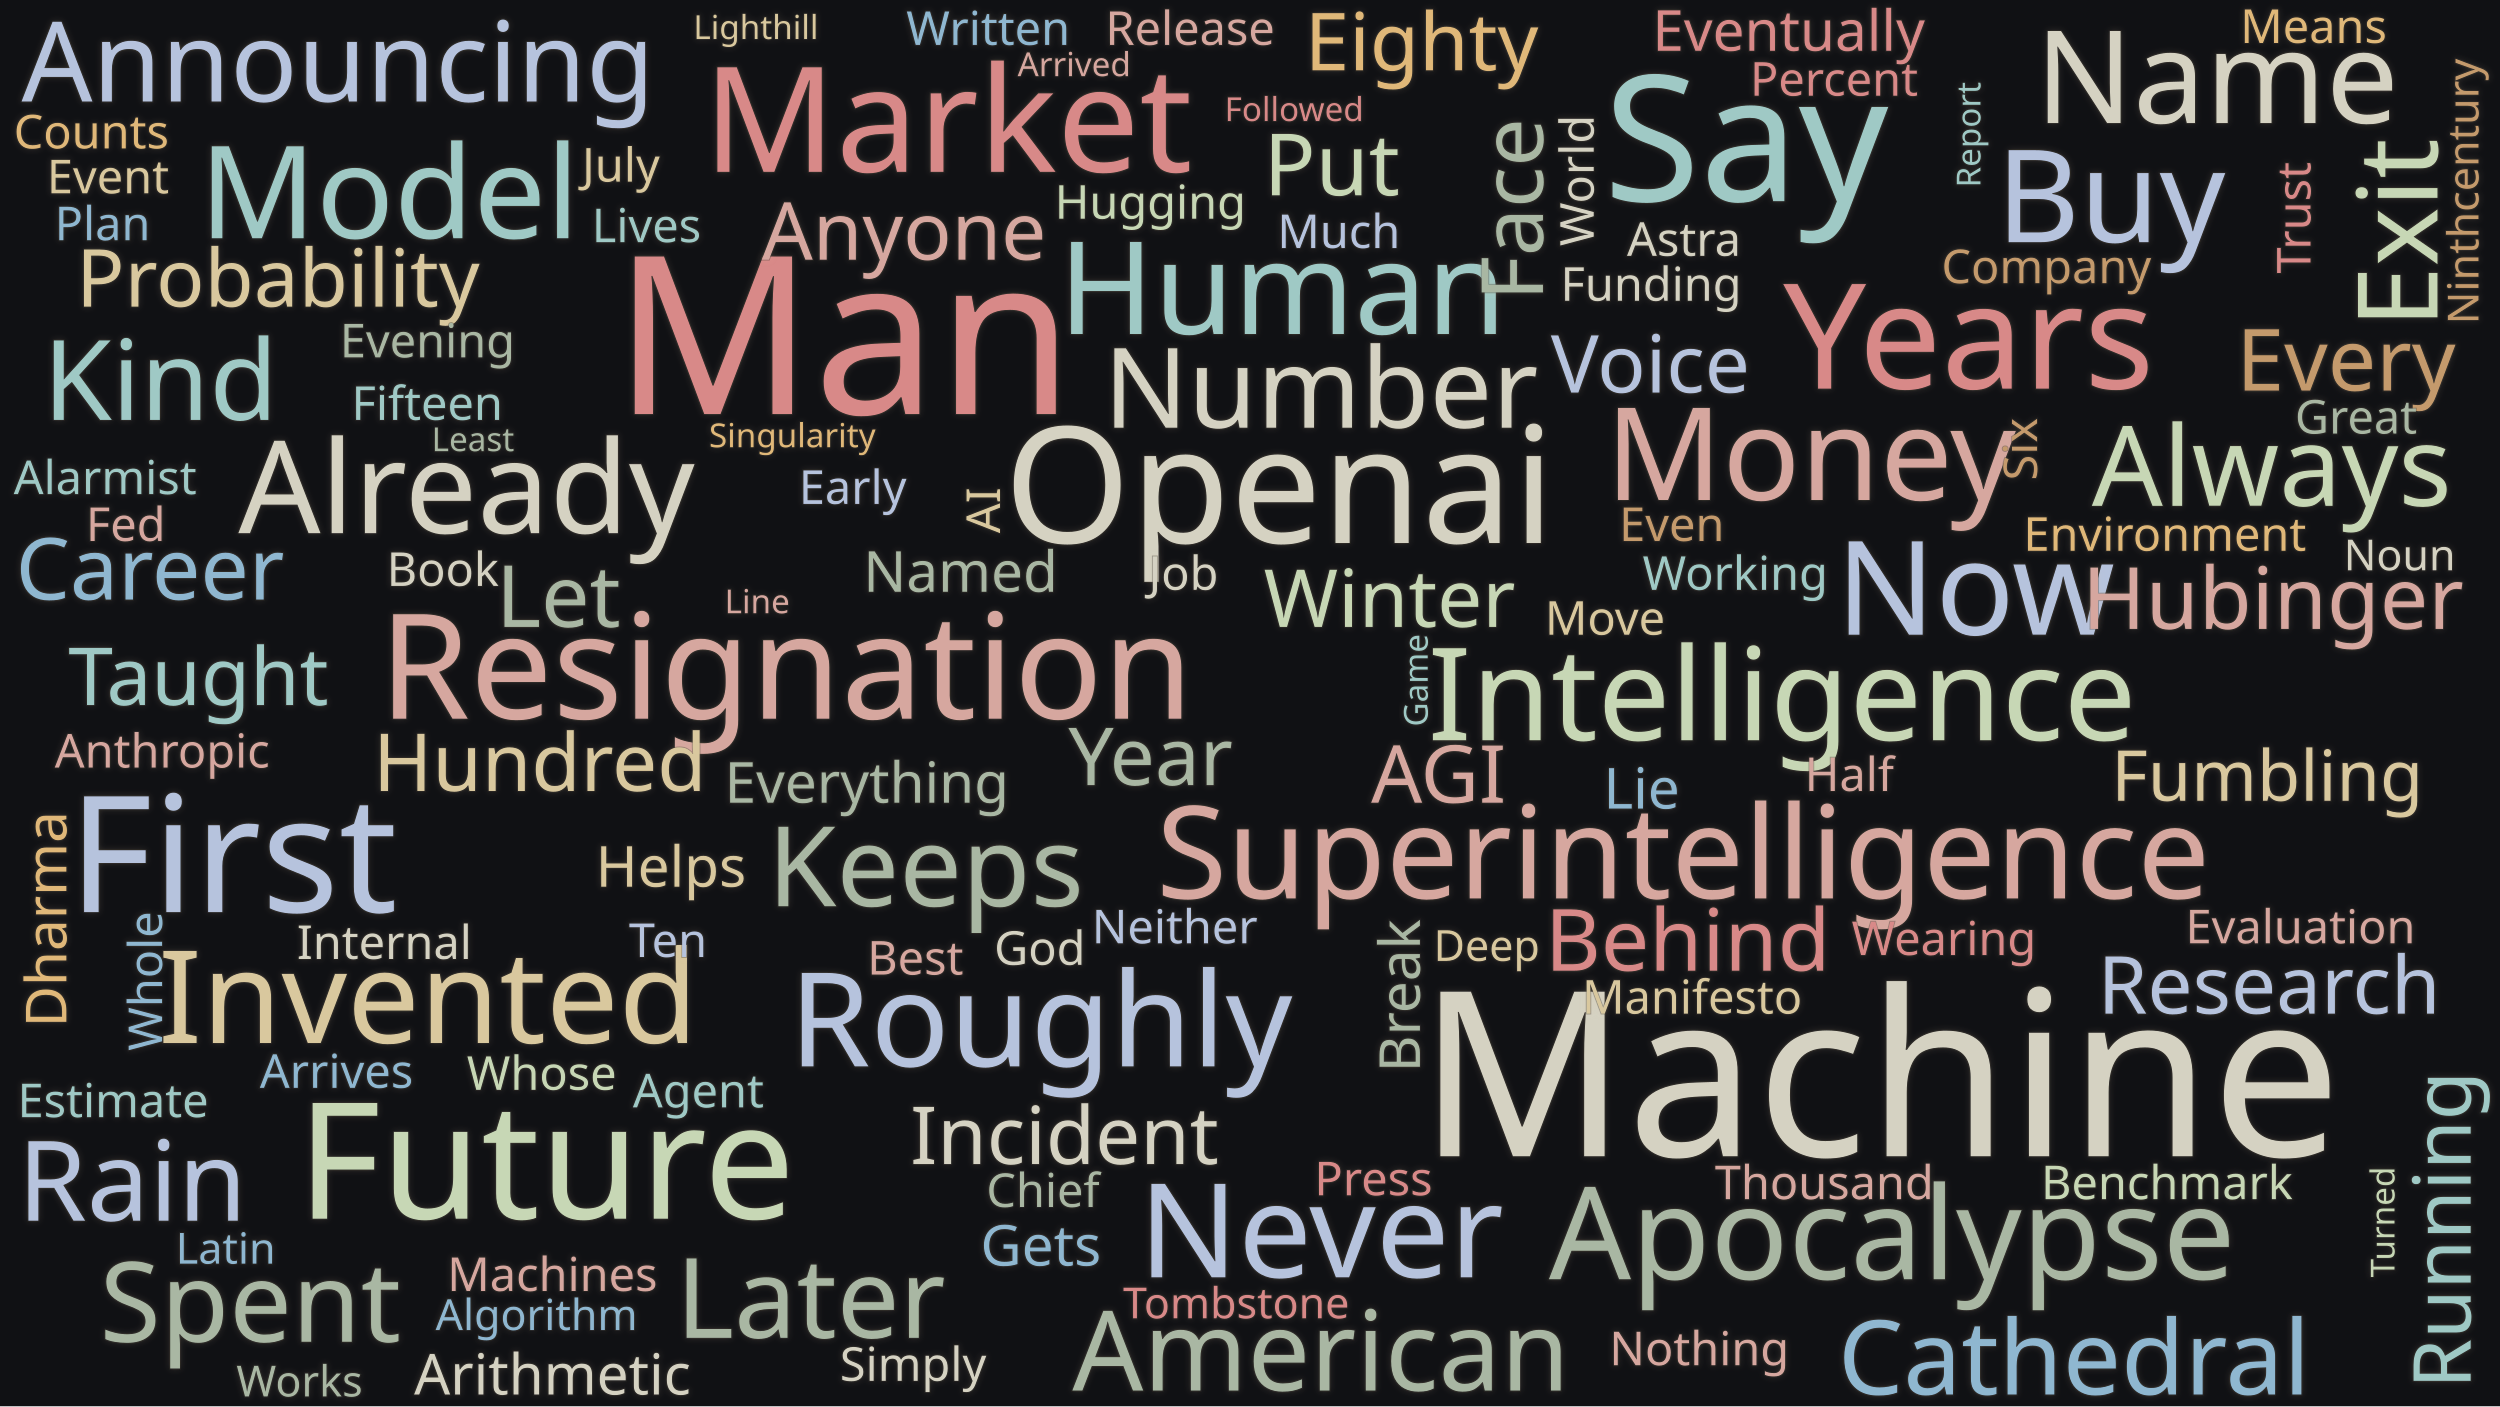
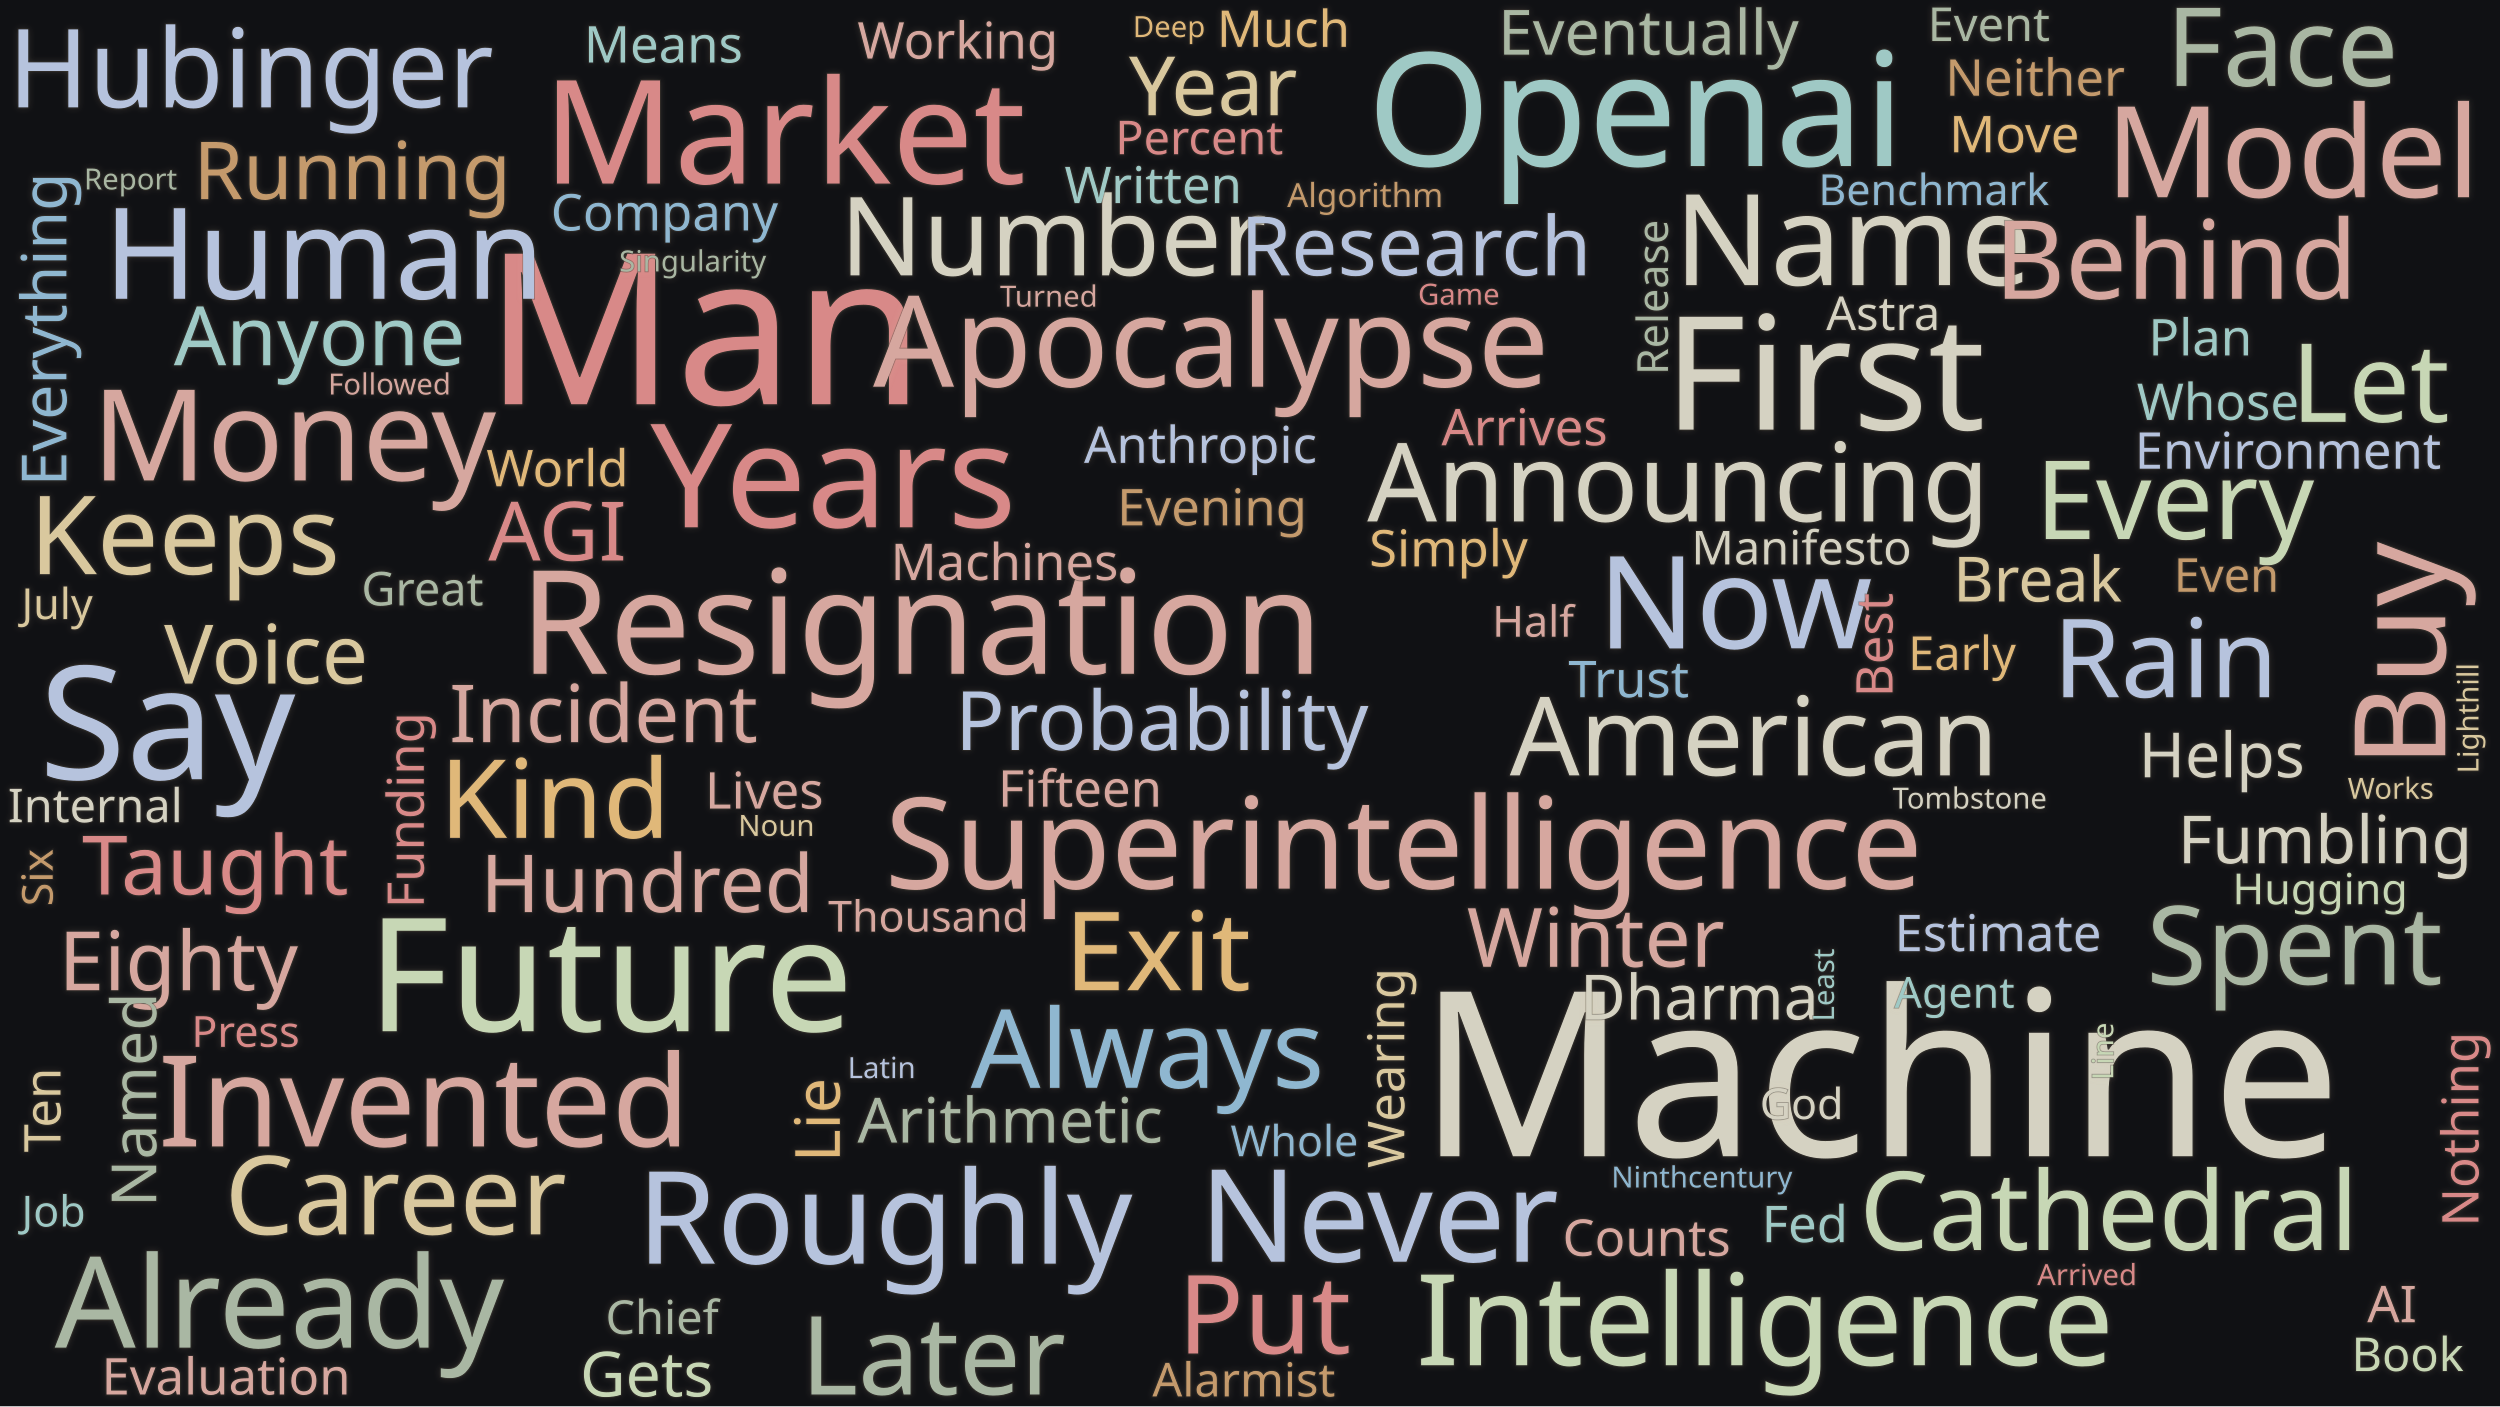
<svg xmlns="http://www.w3.org/2000/svg" role="img" aria-label="The Excremental Singularity" width="1280" height="720">
  <defs>
    <filter id="wordGlow" x="-20%" y="-20%" width="140%" height="140%">
      <feDropShadow dx="0" dy="0" stdDeviation="1.6" flood-color="#d8c7a1" flood-opacity="0.18" />
    </filter>
  </defs>
  <style>text { filter: url(#wordGlow); paint-order: stroke fill; stroke: rgba(16,17,20,.34); stroke-width: .9px; }</style>
  <style>text{font-family:'Droid Sans Mono';font-weight:normal;font-style:normal;}</style>
  <rect width="100%" height="100%" style="fill:#101114" />
  <text transform="translate(726,592)" font-size="118" style="fill:#d5d2c2">Machine</text>
-   <text transform="translate(314,212)" font-size="113" style="fill:#d88988">Man</text>
-   <text transform="translate(821,103)" font-size="90" style="fill:#9fc9c5">Say</text>
-   <text transform="translate(514,278)" font-size="83" style="fill:#d5d2c2">Openai</text>
-   <text transform="translate(35,467)" font-size="83" style="fill:#b6c3dd">First</text>
-   <text transform="translate(152,624)" font-size="83" style="fill:#c7d7b5">Future</text>
-   <text transform="translate(194,368)" font-size="75" style="fill:#d6a79f">Resignation</text>
-   <text transform="translate(913,199)" font-size="75" style="fill:#d88988">Years</text>
-   <text transform="translate(360,88)" font-size="75" style="fill:#d88988">Market</text>
-   <text transform="translate(583,654)" font-size="67" style="fill:#b6c3dd">Never</text>
-   <text transform="translate(404,546)" font-size="67" style="fill:#b6c3dd">Roughly</text>
-   <text transform="translate(940,325)" font-size="67" style="fill:#b6c3dd">Now</text>
-   <text transform="translate(592,460)" font-size="66" style="fill:#d6a79f">Superintelligence</text>
-   <text transform="translate(731,379)" font-size="66" style="fill:#c7d7b5">Intelligence</text>
-   <text transform="translate(542,171)" font-size="66" style="fill:#9fc9c5">Human</text>
-   <text transform="translate(793,655)" font-size="66" style="fill:#a9b7a3">Apocalypse</text>
-   <text transform="translate(122,273)" font-size="66" style="fill:#d5d2c2">Already</text>
-   <text transform="translate(81,534)" font-size="66" style="fill:#d9c89e">Invented</text>
-   <text transform="translate(1022,124)" font-size="66" style="fill:#b6c3dd">Buy</text>
-   <text transform="translate(102,122)" font-size="66" style="fill:#9fc9c5">Model</text>
-   <text transform="translate(1042,63)" font-size="66" style="fill:#d5d2c2">Name</text>
-   <text transform="translate(822,256)" font-size="66" style="fill:#d6a79f">Money</text>
-   <text transform="translate(9,625)" font-size="57" style="fill:#b6c3dd">Rain</text>
-   <text transform="translate(51,687)" font-size="57" style="fill:#a9b7a3">Spent</text>
-   <text transform="translate(346,685)" font-size="57" style="fill:#a9b7a3">Later</text>
-   <text transform="translate(11,52)" font-size="57" style="fill:#b6c3dd">Announcing</text>
-   <text transform="translate(1248,168) rotate(-90)" font-size="57" style="fill:#c7d7b5">Exit</text>
-   <text transform="translate(549,712)" font-size="57" style="fill:#a9b7a3">American</text>
-   <text transform="translate(22,215)" font-size="57" style="fill:#9fc9c5">Kind</text>
-   <text transform="translate(393,464)" font-size="57" style="fill:#a9b7a3">Keeps</text>
-   <text transform="translate(1071,259)" font-size="57" style="fill:#c7d7b5">Always</text>
-   <text transform="translate(565,219)" font-size="57" style="fill:#d5d2c2">Number</text>
-   <text transform="translate(941,714)" font-size="53" style="fill:#8fb7d0">Cathedral</text>
-   <text transform="translate(1066,322)" font-size="44" style="fill:#d6a79f">Hubinger</text>
-   <text transform="translate(647,100)" font-size="44" style="fill:#c7d7b5">Put</text>
-   <text transform="translate(1145,200)" font-size="44" style="fill:#c49a6c">Every</text>
-   <text transform="translate(791,497)" font-size="44" style="fill:#d88988">Behind</text>
-   <text transform="translate(790,154) rotate(-90)" font-size="44" style="fill:#a9b7a3">Face</text>
-   <text transform="translate(8,307)" font-size="44" style="fill:#8fb7d0">Career</text>
-   <text transform="translate(254,321)" font-size="44" style="fill:#a9b7a3">Let</text>
-   <text transform="translate(39,157)" font-size="41" style="fill:#d9c89e">Probability</text>
-   <text transform="translate(647,321)" font-size="41" style="fill:#c7d7b5">Winter</text>
-   <text transform="translate(794,201)" font-size="41" style="fill:#b6c3dd">Voice</text>
-   <text transform="translate(702,411)" font-size="41" style="fill:#d6a79f">AGI</text>
-   <text transform="translate(1074,519)" font-size="41" style="fill:#b6c3dd">Research</text>
-   <text transform="translate(668,36)" font-size="41" style="fill:#e0b879">Eighty</text>
-   <text transform="translate(35,361)" font-size="41" style="fill:#9fc9c5">Taught</text>
-   <text transform="translate(390,133)" font-size="41" style="fill:#d6a79f">Anyone</text>
-   <text transform="translate(547,402)" font-size="41" style="fill:#a9b7a3">Year</text>
-   <text transform="translate(1265,711) rotate(-90)" font-size="41" style="fill:#9fc9c5">Running</text>
-   <text transform="translate(191,405)" font-size="41" style="fill:#d9c89e">Hundred</text>
-   <text transform="translate(466,596)" font-size="41" style="fill:#d5d2c2">Incident</text>
-   <text transform="translate(1081,410)" font-size="36" style="fill:#d9c89e">Fumbling</text>
-   <text transform="translate(846,26)" font-size="29" style="fill:#d88988">Eventually</text>
-   <text transform="translate(212,714)" font-size="29" style="fill:#d5d2c2">Arithmetic</text>
-   <text transform="translate(442,303)" font-size="29" style="fill:#a9b7a3">Named</text>
-   <text transform="translate(371,411)" font-size="29" style="fill:#a9b7a3">Everything</text>
-   <text transform="translate(727,549) rotate(-90)" font-size="29" style="fill:#a9b7a3">Break</text>
-   <text transform="translate(821,414)" font-size="29" style="fill:#8fb7d0">Lie</text>
-   <text transform="translate(305,454)" font-size="29" style="fill:#d9c89e">Helps</text>
-   <text transform="translate(34,526) rotate(-90)" font-size="29" style="fill:#e0b879">Dharma</text>
-   <text transform="translate(502,648)" font-size="29" style="fill:#8fb7d0">Gets</text>
-   <text transform="translate(430,707)" font-size="24" style="fill:#d5d2c2">Simply</text>
-   <text transform="translate(174,183)" font-size="24" style="fill:#a9b7a3">Evening</text>
-   <text transform="translate(464,23)" font-size="24" style="fill:#8fb7d0">Written</text>
-   <text transform="translate(841,302)" font-size="24" style="fill:#9fc9c5">Working</text>
-   <text transform="translate(28,393)" font-size="24" style="fill:#d6a79f">Anthropic</text>
-   <text transform="translate(559,483)" font-size="24" style="fill:#b6c3dd">Neither</text>
-   <text transform="translate(994,145)" font-size="24" style="fill:#c49a6c">Company</text>
-   <text transform="translate(28,123)" font-size="24" style="fill:#8fb7d0">Plan</text>
-   <text transform="translate(303,124)" font-size="24" style="fill:#9fc9c5">Lives</text>
-   <text transform="translate(44,277)" font-size="24" style="fill:#d6a79f">Fed</text>
-   <text transform="translate(9,572)" font-size="24" style="fill:#9fc9c5">Estimate</text>
-   <text transform="translate(322,490)" font-size="24" style="fill:#b6c3dd">Ten</text>
-   <text transform="translate(512,273) rotate(-90)" font-size="24" style="fill:#d9c89e">AI</text>
-   <text transform="translate(1119,483)" font-size="24" style="fill:#d6a79f">Evaluation</text>
-   <text transform="translate(1036,282)" font-size="24" style="fill:#e0b879">Environment</text>
-   <text transform="translate(654,127)" font-size="24" style="fill:#b6c3dd">Much</text>
-   <text transform="translate(1147,22)" font-size="24" style="fill:#e0b879">Means</text>
-   <text transform="translate(180,215)" font-size="24" style="fill:#9fc9c5">Fifteen</text>
-   <text transform="translate(229,661)" font-size="24" style="fill:#d6a79f">Machines</text>
-   <text transform="translate(444,499)" font-size="24" style="fill:#d6a79f">Best</text>
-   <text transform="translate(1183,140) rotate(-90)" font-size="24" style="fill:#d88988">Trust</text>
-   <text transform="translate(133,557)" font-size="24" style="fill:#8fb7d0">Arrives</text>
-   <text transform="translate(948,489)" font-size="24" style="fill:#d88988">Wearing</text>
-   <text transform="translate(791,325)" font-size="24" style="fill:#d9c89e">Move</text>
-   <text transform="translate(7,76)" font-size="24" style="fill:#e0b879">Counts</text>
-   <text transform="translate(824,699)" font-size="24" style="fill:#d6a79f">Nothing</text>
-   <text transform="translate(816,126) rotate(-90)" font-size="24" style="fill:#d5d2c2">World</text>
-   <text transform="translate(799,154)" font-size="24" style="fill:#d5d2c2">Funding</text>
-   <text transform="translate(239,558)" font-size="24" style="fill:#c7d7b5">Whose</text>
-   <text transform="translate(810,519)" font-size="24" style="fill:#d9c89e">Manifesto</text>
-   <text transform="translate(198,300)" font-size="24" style="fill:#d5d2c2">Book</text>
-   <text transform="translate(7,253)" font-size="24" style="fill:#9fc9c5">Alarmist</text>
-   <text transform="translate(409,258)" font-size="24" style="fill:#b6c3dd">Early</text>
-   <text transform="translate(24,99)" font-size="24" style="fill:#d9c89e">Event</text>
-   <text transform="translate(1175,222)" font-size="24" style="fill:#a9b7a3">Great</text>
-   <text transform="translate(829,277)" font-size="24" style="fill:#c49a6c">Even</text>
-   <text transform="translate(505,618)" font-size="24" style="fill:#a9b7a3">Chief</text>
-   <text transform="translate(152,491)" font-size="24" style="fill:#d5d2c2">Internal</text>
-   <text transform="translate(896,49)" font-size="24" style="fill:#d88988">Percent</text>
-   <text transform="translate(833,131)" font-size="24" style="fill:#d5d2c2">Astra</text>
-   <text transform="translate(1045,614)" font-size="24" style="fill:#c7d7b5">Benchmark</text>
-   <text transform="translate(588,302)" font-size="24" style="fill:#d5d2c2">Job</text>
-   <text transform="translate(298,93)" font-size="24" style="fill:#d9c89e">July</text>
-   <text transform="translate(324,567)" font-size="24" style="fill:#9fc9c5">Agent</text>
-   <text transform="translate(540,112)" font-size="24" style="fill:#c7d7b5">Hugging</text>
-   <text transform="translate(878,614)" font-size="24" style="fill:#d6a79f">Thousand</text>
-   <text transform="translate(1043,246) rotate(-90)" font-size="24" style="fill:#c49a6c">Six</text>
-   <text transform="translate(924,405)" font-size="24" style="fill:#d6a79f">Half</text>
-   <text transform="translate(509,494)" font-size="24" style="fill:#d5d2c2">God</text>
-   <text transform="translate(673,612)" font-size="24" style="fill:#d88988">Press</text>
-   <text transform="translate(566,23)" font-size="24" style="fill:#d6a79f">Release</text>
-   <text transform="translate(83,538) rotate(-90)" font-size="24" style="fill:#8fb7d0">Whole</text>
-   <text transform="translate(223,681)" font-size="22" style="fill:#8fb7d0">Algorithm</text>
-   <text transform="translate(1269,166) rotate(-90)" font-size="22" style="fill:#c49a6c">Ninthcentury</text>
-   <text transform="translate(90,647)" font-size="22" style="fill:#8fb7d0">Latin</text>
-   <text transform="translate(575,675)" font-size="22" style="fill:#d88988">Tombstone</text>
-   <text transform="translate(121,715)" font-size="22" style="fill:#a9b7a3">Works</text>
-   <text transform="translate(1200,292)" font-size="22" style="fill:#d5d2c2">Noun</text>
-   <text transform="translate(734,492)" font-size="22" style="fill:#d9c89e">Deep</text>
-   <text transform="translate(363,229)" font-size="17" style="fill:#e0b879">Singularity</text>
-   <text transform="translate(221,231)" font-size="17" style="fill:#a9b7a3">Least</text>
-   <text transform="translate(731,372) rotate(-90)" font-size="17" style="fill:#9fc9c5">Game</text>
-   <text transform="translate(627,62)" font-size="17" style="fill:#d88988">Followed</text>
-   <text transform="translate(371,314)" font-size="17" style="fill:#d6a79f">Line</text>
-   <text transform="translate(1226,654) rotate(-90)" font-size="17" style="fill:#c7d7b5">Turned</text>
-   <text transform="translate(521,39)" font-size="17" style="fill:#d6a79f">Arrived</text>
-   <text transform="translate(355,20)" font-size="17" style="fill:#d9c89e">Lighthill</text>
-   <text transform="translate(1014,96) rotate(-90)" font-size="17" style="fill:#9fc9c5">Report</text>
+   <text transform="translate(248,207)" font-size="108" style="fill:#d88988">Man</text>
+   <text transform="translate(700,85)" font-size="81" style="fill:#9fc9c5">Openai</text>
+   <text transform="translate(852,220)" font-size="81" style="fill:#d5d2c2">First</text>
+   <text transform="translate(20,399)" font-size="81" style="fill:#b6c3dd">Say</text>
+   <text transform="translate(188,528)" font-size="81" style="fill:#c7d7b5">Future</text>
+   <text transform="translate(266,345)" font-size="74" style="fill:#d6a79f">Resignation</text>
+   <text transform="translate(333,270)" font-size="74" style="fill:#d88988">Years</text>
+   <text transform="translate(278,94)" font-size="74" style="fill:#d88988">Market</text>
+   <text transform="translate(614,646)" font-size="66" style="fill:#b6c3dd">Never</text>
+   <text transform="translate(326,647)" font-size="66" style="fill:#b6c3dd">Roughly</text>
+   <text transform="translate(818,332)" font-size="66" style="fill:#b6c3dd">Now</text>
+   <text transform="translate(453,455)" font-size="65" style="fill:#d6a79f">Superintelligence</text>
+   <text transform="translate(725,699)" font-size="65" style="fill:#c7d7b5">Intelligence</text>
+   <text transform="translate(53,153)" font-size="65" style="fill:#b6c3dd">Human</text>
+   <text transform="translate(447,198)" font-size="65" style="fill:#d6a79f">Apocalypse</text>
+   <text transform="translate(28,690)" font-size="65" style="fill:#a9b7a3">Already</text>
+   <text transform="translate(81,587)" font-size="65" style="fill:#d6a79f">Invented</text>
+   <text transform="translate(1252,393) rotate(-90)" font-size="65" style="fill:#d6a79f">Buy</text>
+   <text transform="translate(1078,101)" font-size="65" style="fill:#d6a79f">Model</text>
+   <text transform="translate(857,146)" font-size="65" style="fill:#d5d2c2">Name</text>
+   <text transform="translate(47,246)" font-size="65" style="fill:#d6a79f">Money</text>
+   <text transform="translate(1051,357)" font-size="56" style="fill:#b6c3dd">Rain</text>
+   <text transform="translate(1099,504)" font-size="56" style="fill:#a9b7a3">Spent</text>
+   <text transform="translate(410,714)" font-size="56" style="fill:#a9b7a3">Later</text>
+   <text transform="translate(700,267)" font-size="56" style="fill:#d5d2c2">Announcing</text>
+   <text transform="translate(545,507)" font-size="56" style="fill:#e0b879">Exit</text>
+   <text transform="translate(773,397)" font-size="56" style="fill:#d5d2c2">American</text>
+   <text transform="translate(225,429)" font-size="56" style="fill:#e0b879">Kind</text>
+   <text transform="translate(15,294)" font-size="56" style="fill:#d9c89e">Keeps</text>
+   <text transform="translate(497,557)" font-size="56" style="fill:#8fb7d0">Always</text>
+   <text transform="translate(430,141)" font-size="56" style="fill:#d5d2c2">Number</text>
+   <text transform="translate(952,640)" font-size="56" style="fill:#c7d7b5">Cathedral</text>
+   <text transform="translate(4,55)" font-size="56" style="fill:#b6c3dd">Hubinger</text>
+   <text transform="translate(603,693)" font-size="56" style="fill:#d88988">Put</text>
+   <text transform="translate(1042,276)" font-size="56" style="fill:#c7d7b5">Every</text>
+   <text transform="translate(1021,153)" font-size="56" style="fill:#d6a79f">Behind</text>
+   <text transform="translate(1109,44)" font-size="56" style="fill:#a9b7a3">Face</text>
+   <text transform="translate(115,632)" font-size="56" style="fill:#d9c89e">Career</text>
+   <text transform="translate(1173,216)" font-size="56" style="fill:#c7d7b5">Let</text>
+   <text transform="translate(489,384)" font-size="42" style="fill:#b6c3dd">Probability</text>
+   <text transform="translate(751,495)" font-size="42" style="fill:#d6a79f">Winter</text>
+   <text transform="translate(84,350)" font-size="42" style="fill:#d9c89e">Voice</text>
+   <text transform="translate(250,287)" font-size="42" style="fill:#d88988">AGI</text>
+   <text transform="translate(635,141)" font-size="42" style="fill:#b6c3dd">Research</text>
+   <text transform="translate(30,507)" font-size="42" style="fill:#d6a79f">Eighty</text>
+   <text transform="translate(42,458)" font-size="42" style="fill:#d88988">Taught</text>
+   <text transform="translate(89,187)" font-size="42" style="fill:#9fc9c5">Anyone</text>
+   <text transform="translate(578,59)" font-size="42" style="fill:#d9c89e">Year</text>
+   <text transform="translate(99,102)" font-size="41" style="fill:#c49a6c">Running</text>
+   <text transform="translate(246,467)" font-size="41" style="fill:#d6a79f">Hundred</text>
+   <text transform="translate(230,380)" font-size="41" style="fill:#d6a79f">Incident</text>
+   <text transform="translate(1115,442)" font-size="34" style="fill:#d5d2c2">Fumbling</text>
+   <text transform="translate(767,28)" font-size="32" style="fill:#a9b7a3">Eventually</text>
+   <text transform="translate(439,585)" font-size="32" style="fill:#a9b7a3">Arithmetic</text>
+   <text transform="translate(80,618) rotate(-90)" font-size="32" style="fill:#a9b7a3">Named</text>
+   <text transform="translate(34,249) rotate(-90)" font-size="32" style="fill:#8fb7d0">Everything</text>
+   <text transform="translate(1000,308)" font-size="32" style="fill:#d9c89e">Break</text>
+   <text transform="translate(430,595) rotate(-90)" font-size="32" style="fill:#e0b879">Lie</text>
+   <text transform="translate(1095,398)" font-size="32" style="fill:#d5d2c2">Helps</text>
+   <text transform="translate(809,522)" font-size="32" style="fill:#d5d2c2">Dharma</text>
+   <text transform="translate(297,715)" font-size="32" style="fill:#c7d7b5">Gets</text>
+   <text transform="translate(701,290)" font-size="26" style="fill:#e0b879">Simply</text>
+   <text transform="translate(572,269)" font-size="26" style="fill:#c49a6c">Evening</text>
+   <text transform="translate(545,104)" font-size="26" style="fill:#9fc9c5">Written</text>
+   <text transform="translate(439,30)" font-size="26" style="fill:#d6a79f">Working</text>
+   <text transform="translate(555,237)" font-size="26" style="fill:#b6c3dd">Anthropic</text>
+   <text transform="translate(996,49)" font-size="26" style="fill:#c49a6c">Neither</text>
+   <text transform="translate(282,118)" font-size="26" style="fill:#8fb7d0">Company</text>
+   <text transform="translate(1100,182)" font-size="26" style="fill:#9fc9c5">Plan</text>
+   <text transform="translate(361,414)" font-size="26" style="fill:#d6a79f">Lives</text>
+   <text transform="translate(902,636)" font-size="26" style="fill:#9fc9c5">Fed</text>
+   <text transform="translate(970,487)" font-size="26" style="fill:#b6c3dd">Estimate</text>
+   <text transform="translate(31,590) rotate(-90)" font-size="26" style="fill:#d9c89e">Ten</text>
+   <text transform="translate(1212,677)" font-size="26" style="fill:#d6a79f">AI</text>
+   <text transform="translate(52,714)" font-size="26" style="fill:#d6a79f">Evaluation</text>
+   <text transform="translate(1093,240)" font-size="26" style="fill:#b6c3dd">Environment</text>
+   <text transform="translate(623,24)" font-size="26" style="fill:#e0b879">Much</text>
+   <text transform="translate(299,32)" font-size="26" style="fill:#9fc9c5">Means</text>
+   <text transform="translate(511,413)" font-size="26" style="fill:#d6a79f">Fifteen</text>
+   <text transform="translate(456,297)" font-size="26" style="fill:#d6a79f">Machines</text>
+   <text transform="translate(969,357) rotate(-90)" font-size="26" style="fill:#d88988">Best</text>
+   <text transform="translate(803,357)" font-size="26" style="fill:#8fb7d0">Trust</text>
+   <text transform="translate(738,228)" font-size="26" style="fill:#d88988">Arrives</text>
+   <text transform="translate(719,598) rotate(-90)" font-size="26" style="fill:#d9c89e">Wearing</text>
+   <text transform="translate(998,78)" font-size="26" style="fill:#e0b879">Move</text>
+   <text transform="translate(800,643)" font-size="26" style="fill:#d6a79f">Counts</text>
+   <text transform="translate(1269,628) rotate(-90)" font-size="26" style="fill:#d88988">Nothing</text>
+   <text transform="translate(249,249)" font-size="26" style="fill:#e0b879">World</text>
+   <text transform="translate(217,465) rotate(-90)" font-size="26" style="fill:#d88988">Funding</text>
+   <text transform="translate(1094,215)" font-size="26" style="fill:#9fc9c5">Whose</text>
+   <text transform="translate(866,289)" font-size="24" style="fill:#d5d2c2">Manifesto</text>
+   <text transform="translate(1204,702)" font-size="24" style="fill:#c7d7b5">Book</text>
+   <text transform="translate(590,715)" font-size="24" style="fill:#c49a6c">Alarmist</text>
+   <text transform="translate(977,343)" font-size="24" style="fill:#e0b879">Early</text>
+   <text transform="translate(987,21)" font-size="24" style="fill:#a9b7a3">Event</text>
+   <text transform="translate(185,310)" font-size="24" style="fill:#a9b7a3">Great</text>
+   <text transform="translate(1113,303)" font-size="24" style="fill:#c49a6c">Even</text>
+   <text transform="translate(310,683)" font-size="24" style="fill:#a9b7a3">Chief</text>
+   <text transform="translate(4,421)" font-size="24" style="fill:#d5d2c2">Internal</text>
+   <text transform="translate(571,79)" font-size="24" style="fill:#d88988">Percent</text>
+   <text transform="translate(935,169)" font-size="24" style="fill:#d5d2c2">Astra</text>
+   <text transform="translate(931,105)" font-size="22" style="fill:#8fb7d0">Benchmark</text>
+   <text transform="translate(11,628)" font-size="22" style="fill:#9fc9c5">Job</text>
+   <text transform="translate(11,317)" font-size="22" style="fill:#d9c89e">July</text>
+   <text transform="translate(970,516)" font-size="22" style="fill:#9fc9c5">Agent</text>
+   <text transform="translate(1143,463)" font-size="22" style="fill:#c7d7b5">Hugging</text>
+   <text transform="translate(424,477)" font-size="22" style="fill:#d6a79f">Thousand</text>
+   <text transform="translate(27,464) rotate(-90)" font-size="22" style="fill:#c49a6c">Six</text>
+   <text transform="translate(764,326)" font-size="22" style="fill:#d6a79f">Half</text>
+   <text transform="translate(901,573)" font-size="22" style="fill:#d5d2c2">God</text>
+   <text transform="translate(98,536)" font-size="22" style="fill:#d88988">Press</text>
+   <text transform="translate(854,192) rotate(-90)" font-size="22" style="fill:#a9b7a3">Release</text>
+   <text transform="translate(630,592)" font-size="22" style="fill:#8fb7d0">Whole</text>
+   <text transform="translate(659,106)" font-size="17" style="fill:#c49a6c">Algorithm</text>
+   <text transform="translate(825,608)" font-size="15" style="fill:#8fb7d0">Ninthcentury</text>
+   <text transform="translate(434,552)" font-size="15" style="fill:#b6c3dd">Latin</text>
+   <text transform="translate(969,414)" font-size="15" style="fill:#d5d2c2">Tombstone</text>
+   <text transform="translate(1202,409)" font-size="15" style="fill:#d9c89e">Works</text>
+   <text transform="translate(378,428)" font-size="15" style="fill:#d9c89e">Noun</text>
+   <text transform="translate(580,19)" font-size="15" style="fill:#e0b879">Deep</text>
+   <text transform="translate(317,139)" font-size="15" style="fill:#a9b7a3">Singularity</text>
+   <text transform="translate(939,523) rotate(-90)" font-size="15" style="fill:#9fc9c5">Least</text>
+   <text transform="translate(726,156)" font-size="15" style="fill:#d88988">Game</text>
+   <text transform="translate(168,202)" font-size="15" style="fill:#d6a79f">Followed</text>
+   <text transform="translate(1082,553) rotate(-90)" font-size="15" style="fill:#c7d7b5">Line</text>
+   <text transform="translate(512,157)" font-size="15" style="fill:#d6a79f">Turned</text>
+   <text transform="translate(1043,658)" font-size="15" style="fill:#d88988">Arrived</text>
+   <text transform="translate(1269,396) rotate(-90)" font-size="15" style="fill:#d9c89e">Lighthill</text>
+   <text transform="translate(43,97)" font-size="15" style="fill:#a9b7a3">Report</text>
</svg>
